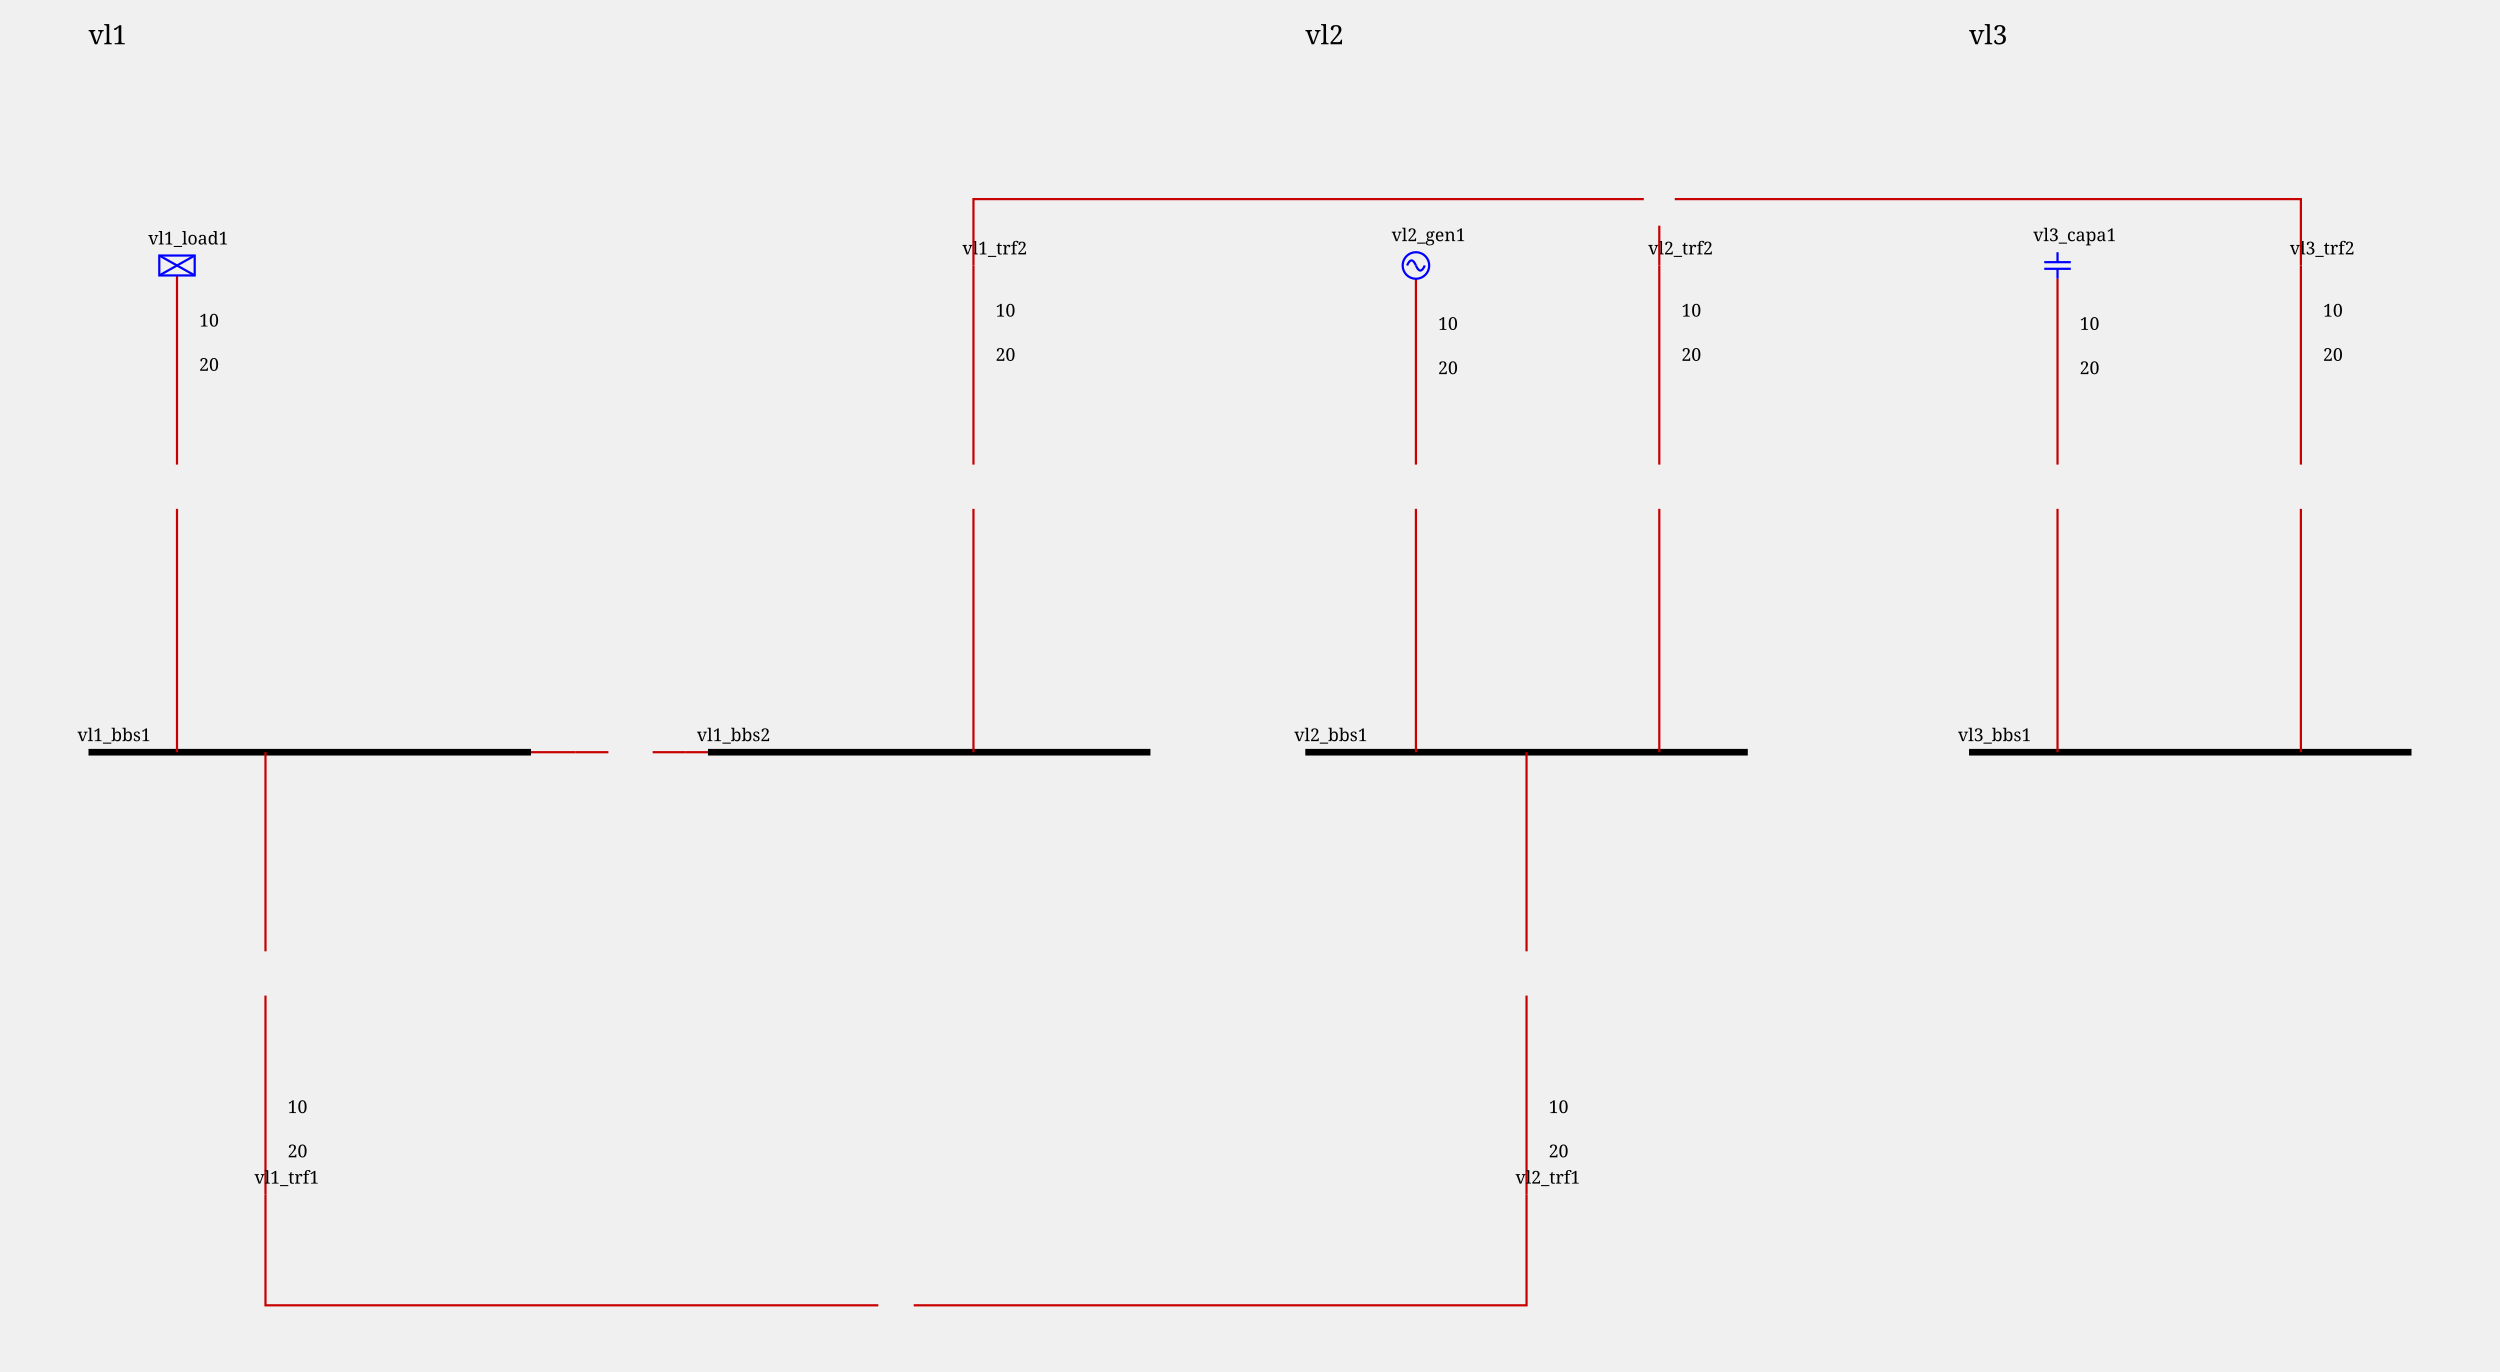
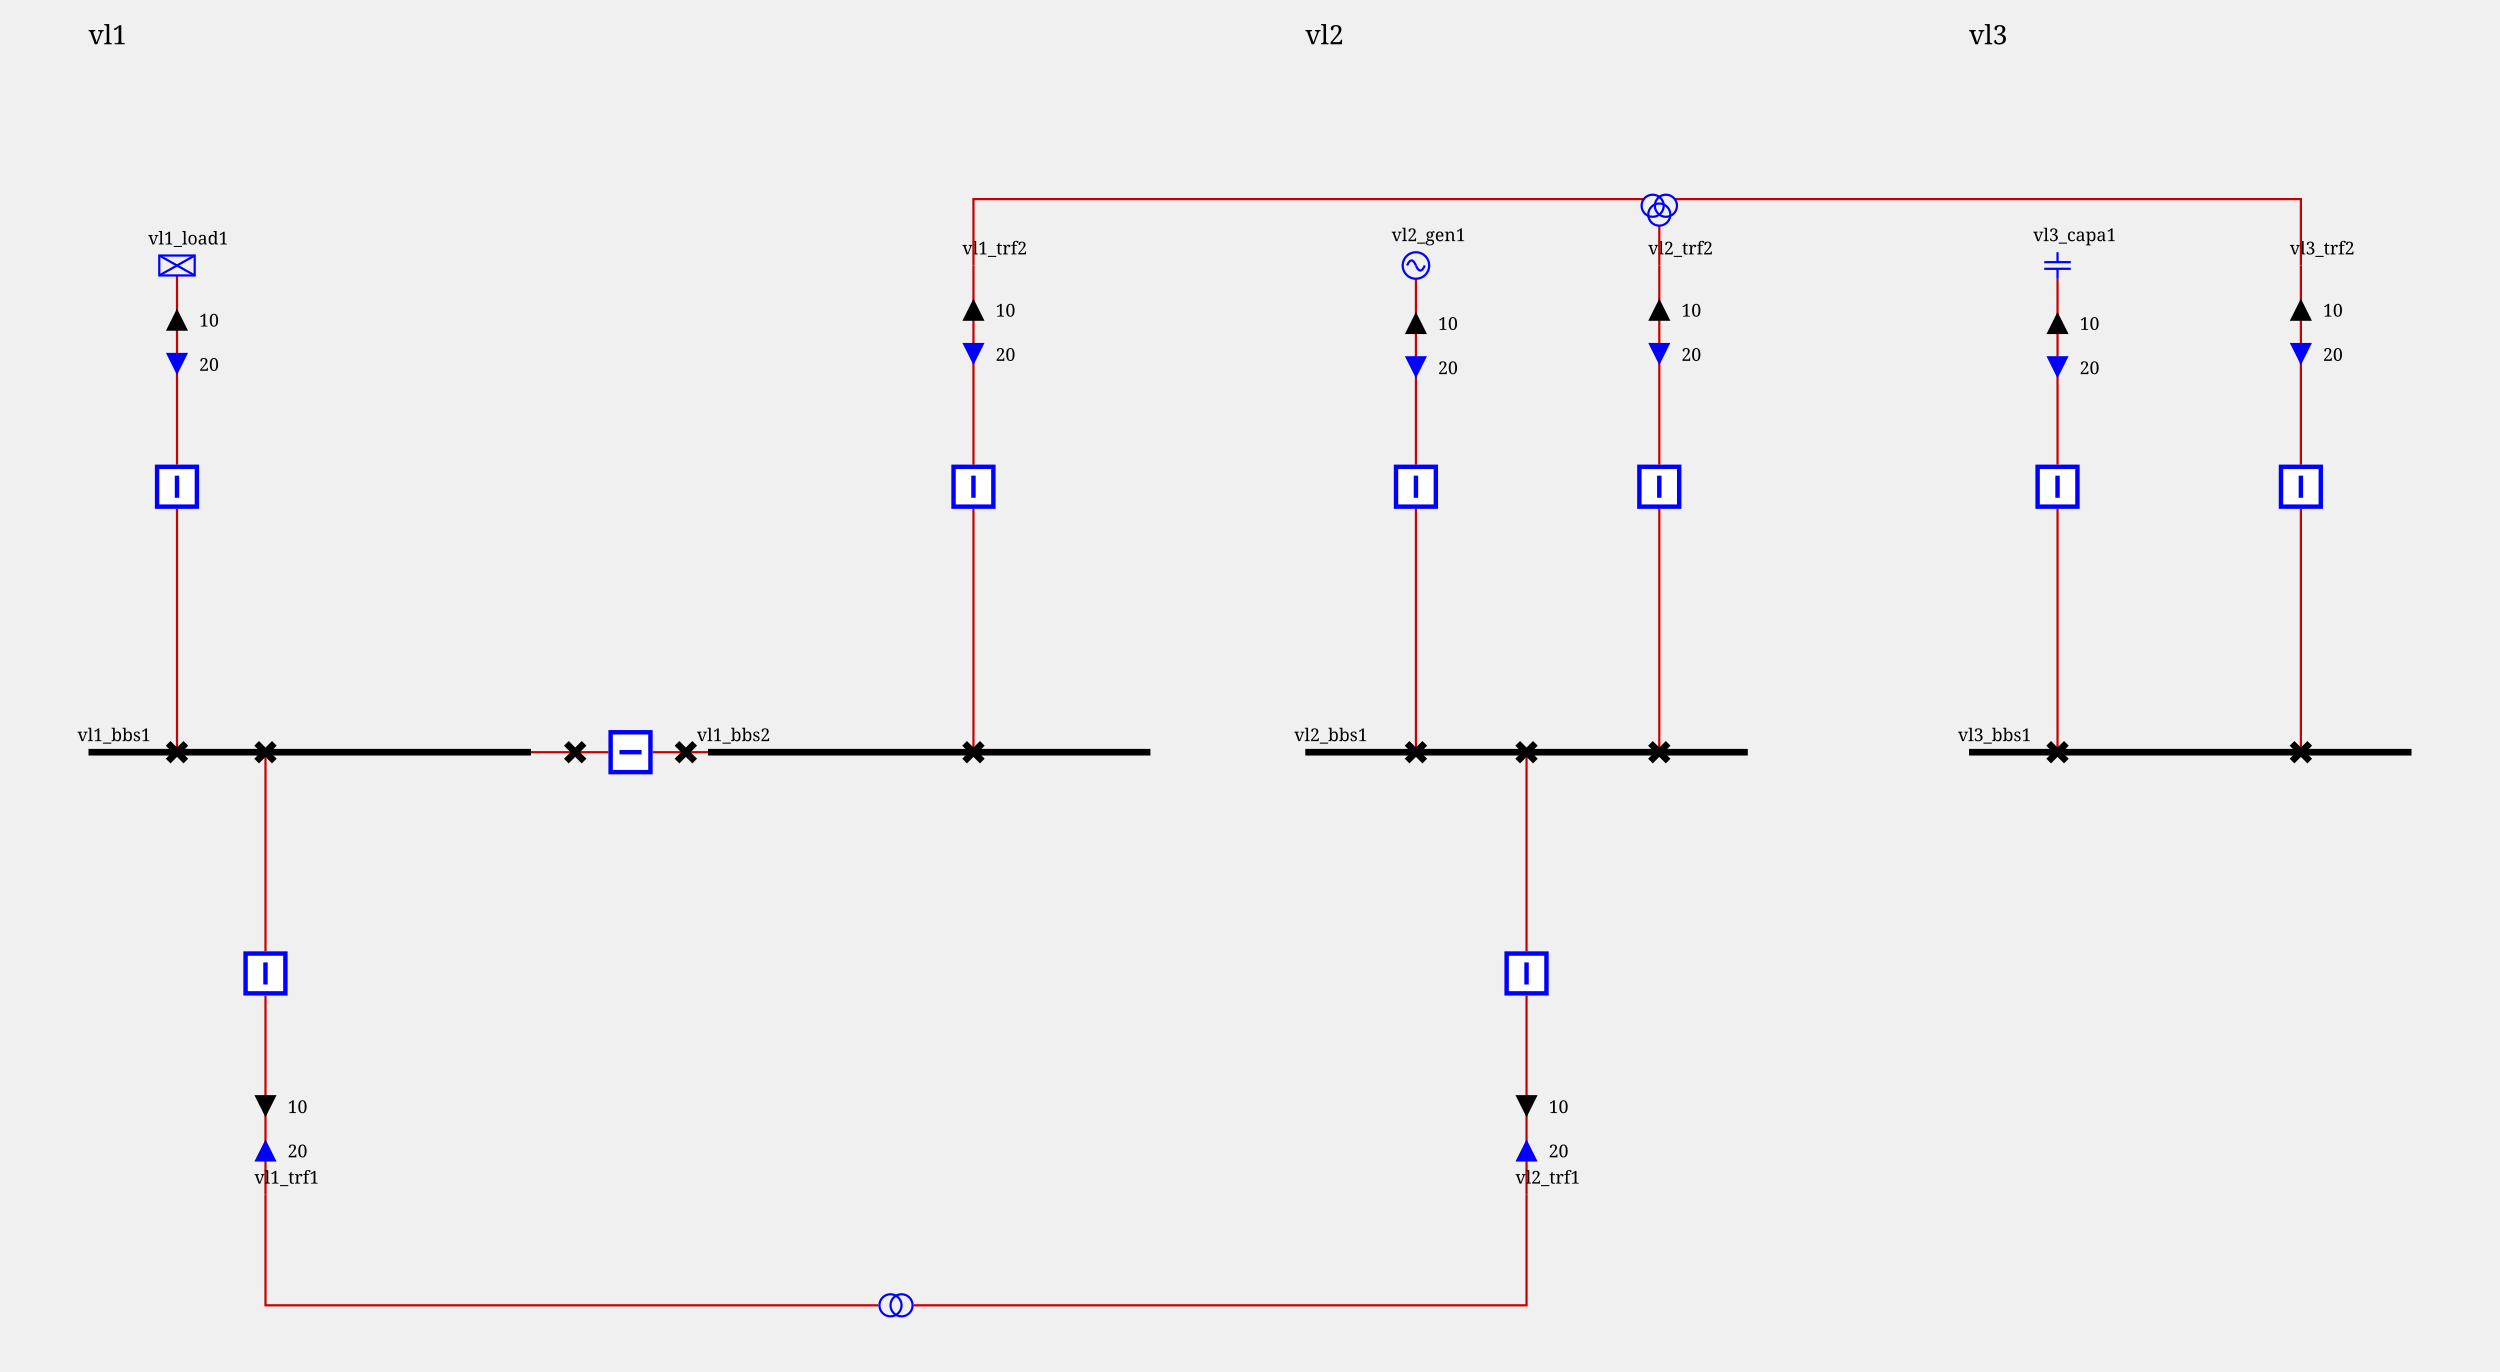
<svg xmlns="http://www.w3.org/2000/svg" height="620.0" viewBox="0 0 1130.0 620.0" width="1130.0">
  <style>/* ----------------------------------------------------------------------- */
/* File: tautologies.css ------------------------------------------------- */
.sld-out .sld-arrow-in {visibility: hidden}
.sld-in .sld-arrow-out {visibility: hidden}
.sld-closed .sld-sw-open {visibility: hidden}
.sld-open .sld-sw-closed {visibility: hidden}
.sld-hidden-node {visibility: hidden}
.sld-top-feeder .sld-label {dominant-baseline: auto}
.sld-bottom-feeder .sld-label {dominant-baseline: hanging}
.sld-active-power .sld-label {dominant-baseline: mathematical}
.sld-reactive-power .sld-label {dominant-baseline: mathematical}
.sld-current .sld-label {dominant-baseline: mathematical}
/* ----------------------------------------------------------------------- */
/* File : components.css ------------------------------------------------- */
/* Stroke black */
.sld-disconnector {stroke-width: 3; stroke: black; fill: none}
/* Stroke blue */
.sld-breaker {stroke-width: 2; stroke: blue; fill:white}
.sld-load-break-switch {stroke: blue; fill: white}
/* Stroke --sld-vl-color with fallback black */
.sld-bus-connection {fill: var(--sld-vl-color, black)}
.sld-cell-shape-flat .sld-bus-connection {visibility: hidden}
.sld-busbar-section {stroke: var(--sld-vl-color, black); stroke-width: 3; fill: none}
/* Stroke --sld-vl-color with fallback red */
.sld-wire {stroke: var(--sld-vl-color, #c80000); fill: none}
.sld-wire.sld-dangling-line {stroke-width: 2px}
.sld-wire.sld-tie-line {stroke-width: 2px}
/* Stroke --sld-vl-color with fallback blue */
.sld-load {stroke: var(--sld-vl-color, blue); fill: none}
.sld-battery {stroke: var(--sld-vl-color, blue); fill: none}
.sld-generator {stroke: var(--sld-vl-color, blue); fill: none}
.sld-two-wt {stroke: var(--sld-vl-color, blue); fill: none}
.sld-three-wt {stroke: var(--sld-vl-color, blue); fill: none}
.sld-winding {stroke: var(--sld-vl-color, blue); fill: none}
.sld-capacitor {stroke: var(--sld-vl-color, blue); fill: none}
.sld-inductor {stroke: var(--sld-vl-color, blue); fill: none}
.sld-pst {stroke: var(--sld-vl-color, blue); fill: none}
.sld-pst-arrow {stroke: black; fill: none}
.sld-svc {stroke: var(--sld-vl-color, blue); fill: none}
.sld-vsc {stroke: var(--sld-vl-color, blue); font-size: 7.43px; fill: none}
.sld-lcc {stroke: var(--sld-vl-color, blue); font-size: 7.43px; fill: none}
.sld-ground {stroke: var(--sld-vl-color, blue); fill: none}
/* Stroke none &amp; fill: --sld-vl-color */
.sld-node-infos {stroke: none; fill: var(--sld-vl-color, black)}
/* Stroke none &amp; fill: black */
.sld-node {stroke: none; fill: black}
.sld-flash {stroke: none; fill: black}
.sld-lock {stroke: none; fill: black}
.sld-unknown {stroke: none; fill: black}
/* Fonts */
.sld-label {stroke: none; fill: black; font: 8px serif}
.sld-bus-legend-info {font: 10px serif}
.sld-graph-label {font: 12px serif}
/* Specific */
.sld-grid {stroke: #003700; stroke-dasharray: 1,10}
.sld-feeder-info.sld-active-power {fill:black}
.sld-feeder-info.sld-reactive-power {fill:blue}
.sld-feeder-info.sld-current {fill:purple}
.sld-frame {fill: var(--sld-background-color, transparent)}
/* Stroke maroon for fictitious switch */
.sld-breaker.sld-fictitious {stroke: maroon}
.sld-disconnector.sld-fictitious {stroke: maroon}
.sld-load-break-switch.sld-fictitious {stroke: maroon}
.sld-busbar-section.sld-fictitious {stroke: var(--sld-vl-color, #c80000); stroke-width: 1}
/* ground disconnector specific */
.sld-ground-disconnection-attach {stroke: var(--sld-vl-color, #c80000); fill: none}
.sld-open .sld-ground-disconnection-ground {stroke: black; fill: none}
.sld-closed .sld-ground-disconnection-ground {stroke: var(--sld-vl-color, #c80000); fill: none}
.sld-ground-disconnection .sld-sw-open {stroke: black; fill: none}
.sld-ground-disconnection .sld-sw-closed {stroke: black; fill: none}
</style>
  <defs>
    <g id="GENERATOR">
      <circle cx="6" cy="6" r="6" />
      <path d="M6,6 A 6 40 0 0 0 2,6" />
      <path d="M6,6 A 6 40 0 0 0 10,6" />
    </g>
    <g id="ARROW_REACTIVE">
-       <g id="idARROW_95_REACTIVE_45_UP">
+       <g id="ARROW_REACTIVE-UP">
        <polygon points="5,0 10,10 0,10" />
      </g>
-       <g id="idARROW_95_REACTIVE_45_DOWN">
+       <g id="ARROW_REACTIVE-DOWN">
        <polygon points="0,0 10,0 5,10" />
      </g>
    </g>
    <g id="LOAD">
      <rect height="9" width="16" />
      <line x1="0" x2="16" y1="0" y2="9" />
      <line x1="16" x2="0" y1="0" y2="9" />
    </g>
    <g id="ARROW_ACTIVE">
-       <g id="idARROW_95_ACTIVE_45_UP">
+       <g id="ARROW_ACTIVE-UP">
        <polygon points="5,0 10,10 0,10" />
      </g>
-       <g id="idARROW_95_ACTIVE_45_DOWN">
+       <g id="ARROW_ACTIVE-DOWN">
        <polygon points="0,0 10,0 5,10" />
      </g>
    </g>
    <g id="DISCONNECTOR">
-       <g id="idDISCONNECTOR_45_CLOSED">
+       <g id="DISCONNECTOR-CLOSED">
        <path d="M0,0 8,8 M8,0 0,8" />
      </g>
-       <g id="idDISCONNECTOR_45_OPEN">
+       <g id="DISCONNECTOR-OPEN">
        <path d="M8,0 0,8" />
      </g>
    </g>
    <g id="CAPACITOR">
      <line x1="6" x2="6" y1="0" y2="4.5" />
      <line x1="0" x2="12" y1="4.5" y2="4.5" />
      <line x1="0" x2="12" y1="7.5" y2="7.5" />
      <line x1="6" x2="6" y1="7.5" y2="12" />
    </g>
    <g id="TWO_WINDINGS_TRANSFORMER">
-       <g id="idTWO_95_WINDINGS_95_TRANSFORMER_45_WINDING1">
+       <g id="TWO_WINDINGS_TRANSFORMER-WINDING1">
        <circle cx="5" cy="10" r="5" />
      </g>
-       <g id="idTWO_95_WINDINGS_95_TRANSFORMER_45_WINDING2">
+       <g id="TWO_WINDINGS_TRANSFORMER-WINDING2">
        <circle cx="5" cy="5" r="5" />
      </g>
    </g>
    <g id="THREE_WINDINGS_TRANSFORMER">
-       <g id="idTHREE_95_WINDINGS_95_TRANSFORMER_45_WINDING1">
+       <g id="THREE_WINDINGS_TRANSFORMER-WINDING1">
        <circle cx="5" cy="15" r="5" />
      </g>
-       <g id="idTHREE_95_WINDINGS_95_TRANSFORMER_45_WINDING2">
+       <g id="THREE_WINDINGS_TRANSFORMER-WINDING2">
        <circle cx="11" cy="15" r="5" />
      </g>
-       <g id="idTHREE_95_WINDINGS_95_TRANSFORMER_45_WINDING3">
+       <g id="THREE_WINDINGS_TRANSFORMER-WINDING3">
        <circle cx="8" cy="19" r="5" />
      </g>
    </g>
    <g id="BREAKER">
-       <g id="idBREAKER_45_CLOSED">
+       <g id="BREAKER-CLOSED">
        <path d="M1,1 V19 H19 V1z M10,5 V15" />
      </g>
-       <g id="idBREAKER_45_OPEN">
+       <g id="BREAKER-OPEN">
        <path d="M1,1 V19 H19 V1z M5,10 H15" />
      </g>
    </g>
  </defs>
  <rect class="sld-frame" height="100%" width="100%" />
  <g>
    <g id="idLABEL_95_VL_95_vl1">
      <text class="sld-graph-label" x="40.0" y="20.0">vl1</text>
    </g>
    <g class="sld-busbar-section" id="idvl1_95_bbs1" transform="translate(40.0,340.0)">
      <line x1="0" x2="200.0" y1="0" y2="0" />
      <text class="sld-label" id="idvl1_95_bbs1_95_NW_95_LABEL" x="-5.0" y="-5.0">vl1_bbs1</text>
    </g>
    <g class="sld-busbar-section" id="idvl1_95_bbs2" transform="translate(320.0,340.0)">
      <line x1="0" x2="200.0" y1="0" y2="0" />
      <text class="sld-label" id="idvl1_95_bbs2_95_NW_95_LABEL" x="-5.0" y="-5.0">vl1_bbs2</text>
    </g>
    <g class="sld-wire" id="_95_vl1_95_vl1_95_bbs1_95_vl1_95_d1">
      <polyline points="240.0,340.0,260.0,340.0" />
    </g>
    <g class="sld-wire" id="_95_vl1_95_vl1_95_d1_95_vl1_95_b1">
      <polyline points="260.0,340.0,275.0,340.0" />
    </g>
    <g class="sld-wire" id="_95_vl1_95_vl1_95_b1_95_vl1_95_d2">
      <polyline points="295.0,340.0,310.0,340.0" />
    </g>
    <g class="sld-wire" id="_95_vl1_95_vl1_95_d2_95_vl1_95_bbs2">
      <polyline points="310.0,340.0,320.0,340.0" />
    </g>
    <g class="sld-wire" id="_95_vl1_95_vl1_95_load1_95_vl1_95_bload1">
      <polyline points="80.0,124.5,80.0,210.0" />
    </g>
    <g class="sld-feeder-info sld-out sld-active-power" id="idvl1_95_load1_95_ARROW_95_ACTIVE" transform="translate(75.0,139.5)">
      <use class="sld-arrow-out" href="#ARROW_ACTIVE-UP" />
      <use class="sld-arrow-in" href="#ARROW_ACTIVE-DOWN" />
      <text class="sld-label" x="15.0" y="5.0">10</text>
    </g>
    <g class="sld-feeder-info sld-in sld-reactive-power" id="idvl1_95_load1_95_ARROW_95_REACTIVE" transform="translate(75.0,159.5)">
      <use class="sld-arrow-out" href="#ARROW_REACTIVE-UP" />
      <use class="sld-arrow-in" href="#ARROW_REACTIVE-DOWN" />
      <text class="sld-label" x="15.0" y="5.0">20</text>
    </g>
    <g class="sld-wire" id="_95_vl1_95_vl1_95_bload1_95_vl1_95_dload1">
      <polyline points="80.0,230.0,80.0,340.0" />
    </g>
    <g class="sld-wire" id="_95_vl1_95_vl1_95_trf1_95_vl1_95_btrf1">
      <polyline points="120.0,540.0,120.0,450.0" />
    </g>
    <g class="sld-feeder-info sld-in sld-reactive-power" id="idvl1_95_trf1_95_ARROW_95_REACTIVE" transform="translate(115.0,515.0)">
      <use class="sld-arrow-out" href="#ARROW_REACTIVE-UP" transform="rotate(180.0,5.0,5.0)" />
      <use class="sld-arrow-in" href="#ARROW_REACTIVE-DOWN" transform="rotate(180.0,5.0,5.0)" />
      <text class="sld-label" x="15.0" y="5.0">20</text>
    </g>
    <g class="sld-feeder-info sld-out sld-active-power" id="idvl1_95_trf1_95_ARROW_95_ACTIVE" transform="translate(115.0,495.0)">
      <use class="sld-arrow-out" href="#ARROW_ACTIVE-UP" transform="rotate(180.0,5.0,5.0)" />
      <use class="sld-arrow-in" href="#ARROW_ACTIVE-DOWN" transform="rotate(180.0,5.0,5.0)" />
      <text class="sld-label" x="15.0" y="5.0">10</text>
    </g>
    <g class="sld-wire" id="_95_vl1_95_vl1_95_btrf1_95_vl1_95_dtrf1">
      <polyline points="120.0,430.0,120.0,340.0" />
    </g>
    <g class="sld-wire" id="_95_vl1_95_vl1_95_trf2_95_one_95_vl1_95_btrf2">
      <polyline points="440.0,120.0,440.0,210.0" />
    </g>
    <g class="sld-feeder-info sld-out sld-active-power" id="idvl1_95_trf2_95_one_95_ARROW_95_ACTIVE" transform="translate(435.0,135.0)">
      <use class="sld-arrow-out" href="#ARROW_ACTIVE-UP" />
      <use class="sld-arrow-in" href="#ARROW_ACTIVE-DOWN" />
      <text class="sld-label" x="15.0" y="5.0">10</text>
    </g>
    <g class="sld-feeder-info sld-in sld-reactive-power" id="idvl1_95_trf2_95_one_95_ARROW_95_REACTIVE" transform="translate(435.0,155.0)">
      <use class="sld-arrow-out" href="#ARROW_REACTIVE-UP" />
      <use class="sld-arrow-in" href="#ARROW_REACTIVE-DOWN" />
      <text class="sld-label" x="15.0" y="5.0">20</text>
    </g>
    <g class="sld-wire" id="_95_vl1_95_vl1_95_btrf2_95_vl1_95_dtrf2">
      <polyline points="440.0,230.0,440.0,340.0" />
    </g>
    <g class="sld-disconnector sld-closed" id="idvl1_95_d1" transform="translate(256.0,336.0)">
      <use class="sld-sw-closed" href="#DISCONNECTOR-CLOSED" />
      <use class="sld-sw-open" href="#DISCONNECTOR-OPEN" />
    </g>
    <g class="sld-breaker sld-closed" id="idvl1_95_b1" transform="translate(275.0,330.0)">
      <use class="sld-sw-closed" href="#BREAKER-CLOSED" transform="rotate(270.0,10.0,10.0)" />
      <use class="sld-sw-open" href="#BREAKER-OPEN" transform="rotate(270.0,10.0,10.0)" />
    </g>
    <g class="sld-disconnector sld-closed" id="idvl1_95_d2" transform="translate(306.0,336.0)">
      <use class="sld-sw-closed" href="#DISCONNECTOR-CLOSED" />
      <use class="sld-sw-open" href="#DISCONNECTOR-OPEN" />
    </g>
    <g class="sld-load" id="idvl1_95_load1" transform="translate(72.0,115.5)">
      <use href="#LOAD" />
      <text class="sld-label" id="idvl1_95_load1_95__95_LABEL" x="-5.0" y="-5.0">vl1_load1</text>
    </g>
    <g class="sld-breaker sld-closed" id="idvl1_95_bload1" transform="translate(70.0,210.0)">
      <use class="sld-sw-closed" href="#BREAKER-CLOSED" />
      <use class="sld-sw-open" href="#BREAKER-OPEN" />
    </g>
    <g class="sld-disconnector sld-closed" id="idvl1_95_dload1" transform="translate(76.0,336.0)">
      <use class="sld-sw-closed" href="#DISCONNECTOR-CLOSED" />
      <use class="sld-sw-open" href="#DISCONNECTOR-OPEN" />
    </g>
    <g id="idvl1_95_trf1" transform="translate(120.0,540.0)">
      <text class="sld-label" id="idvl1_95_trf1_95__95_LABEL" x="-5.0" y="-5.0">vl1_trf1</text>
    </g>
    <g class="sld-breaker sld-closed" id="idvl1_95_btrf1" transform="translate(110.0,430.0)">
      <use class="sld-sw-closed" href="#BREAKER-CLOSED" />
      <use class="sld-sw-open" href="#BREAKER-OPEN" />
    </g>
    <g class="sld-disconnector sld-closed" id="idvl1_95_dtrf1" transform="translate(116.0,336.0)">
      <use class="sld-sw-closed" href="#DISCONNECTOR-CLOSED" />
      <use class="sld-sw-open" href="#DISCONNECTOR-OPEN" />
    </g>
    <g id="idvl1_95_trf2_95_one" transform="translate(440.0,120.0)">
      <text class="sld-label" id="idvl1_95_trf2_95_one_95__95_LABEL" x="-5.0" y="-5.0">vl1_trf2</text>
    </g>
    <g class="sld-breaker sld-closed" id="idvl1_95_btrf2" transform="translate(430.0,210.0)">
      <use class="sld-sw-closed" href="#BREAKER-CLOSED" />
      <use class="sld-sw-open" href="#BREAKER-OPEN" />
    </g>
    <g class="sld-disconnector sld-closed" id="idvl1_95_dtrf2" transform="translate(436.0,336.0)">
      <use class="sld-sw-closed" href="#DISCONNECTOR-CLOSED" />
      <use class="sld-sw-open" href="#DISCONNECTOR-OPEN" />
    </g>
    <g id="idLABEL_95_VL_95_vl2">
      <text class="sld-graph-label" x="590.0" y="20.0">vl2</text>
    </g>
    <g class="sld-busbar-section" id="idvl2_95_bbs1" transform="translate(590.0,340.0)">
      <line x1="0" x2="200.0" y1="0" y2="0" />
      <text class="sld-label" id="idvl2_95_bbs1_95_NW_95_LABEL" x="-5.0" y="-5.0">vl2_bbs1</text>
    </g>
    <g class="sld-wire" id="_95_vl2_95_vl2_95_gen1_95_vl2_95_bgen1">
      <polyline points="640.0,126.0,640.0,210.0" />
    </g>
    <g class="sld-feeder-info sld-out sld-active-power" id="idvl2_95_gen1_95_ARROW_95_ACTIVE" transform="translate(635.0,141.0)">
      <use class="sld-arrow-out" href="#ARROW_ACTIVE-UP" />
      <use class="sld-arrow-in" href="#ARROW_ACTIVE-DOWN" />
      <text class="sld-label" x="15.0" y="5.0">10</text>
    </g>
    <g class="sld-feeder-info sld-in sld-reactive-power" id="idvl2_95_gen1_95_ARROW_95_REACTIVE" transform="translate(635.0,161.0)">
      <use class="sld-arrow-out" href="#ARROW_REACTIVE-UP" />
      <use class="sld-arrow-in" href="#ARROW_REACTIVE-DOWN" />
      <text class="sld-label" x="15.0" y="5.0">20</text>
    </g>
    <g class="sld-wire" id="_95_vl2_95_vl2_95_bgen1_95_vl2_95_dgen1">
      <polyline points="640.0,230.0,640.0,340.0" />
    </g>
    <g class="sld-wire" id="_95_vl2_95_vl2_95_trf1_95_vl2_95_btrf1">
      <polyline points="690.0,540.0,690.0,450.0" />
    </g>
    <g class="sld-feeder-info sld-in sld-reactive-power" id="idvl2_95_trf1_95_ARROW_95_REACTIVE" transform="translate(685.0,515.0)">
      <use class="sld-arrow-out" href="#ARROW_REACTIVE-UP" transform="rotate(180.0,5.0,5.0)" />
      <use class="sld-arrow-in" href="#ARROW_REACTIVE-DOWN" transform="rotate(180.0,5.0,5.0)" />
      <text class="sld-label" x="15.0" y="5.0">20</text>
    </g>
    <g class="sld-feeder-info sld-out sld-active-power" id="idvl2_95_trf1_95_ARROW_95_ACTIVE" transform="translate(685.0,495.0)">
      <use class="sld-arrow-out" href="#ARROW_ACTIVE-UP" transform="rotate(180.0,5.0,5.0)" />
      <use class="sld-arrow-in" href="#ARROW_ACTIVE-DOWN" transform="rotate(180.0,5.0,5.0)" />
      <text class="sld-label" x="15.0" y="5.0">10</text>
    </g>
    <g class="sld-wire" id="_95_vl2_95_vl2_95_btrf1_95_vl2_95_dtrf1">
      <polyline points="690.0,430.0,690.0,340.0" />
    </g>
    <g class="sld-wire" id="_95_vl2_95_vl2_95_trf2_95_one_95_vl2_95_btrf2">
      <polyline points="750.0,120.0,750.0,210.0" />
    </g>
    <g class="sld-feeder-info sld-out sld-active-power" id="idvl2_95_trf2_95_one_95_ARROW_95_ACTIVE" transform="translate(745.0,135.0)">
      <use class="sld-arrow-out" href="#ARROW_ACTIVE-UP" />
      <use class="sld-arrow-in" href="#ARROW_ACTIVE-DOWN" />
      <text class="sld-label" x="15.0" y="5.0">10</text>
    </g>
    <g class="sld-feeder-info sld-in sld-reactive-power" id="idvl2_95_trf2_95_one_95_ARROW_95_REACTIVE" transform="translate(745.0,155.0)">
      <use class="sld-arrow-out" href="#ARROW_REACTIVE-UP" />
      <use class="sld-arrow-in" href="#ARROW_REACTIVE-DOWN" />
      <text class="sld-label" x="15.0" y="5.0">20</text>
    </g>
    <g class="sld-wire" id="_95_vl2_95_vl2_95_btrf2_95_vl2_95_dtrf2">
      <polyline points="750.0,230.0,750.0,340.0" />
    </g>
    <g class="sld-generator" id="idvl2_95_gen1" transform="translate(634.0,114.0)">
      <use href="#GENERATOR" />
      <text class="sld-label" id="idvl2_95_gen1_95__95_LABEL" x="-5.0" y="-5.0">vl2_gen1</text>
    </g>
    <g class="sld-breaker sld-closed" id="idvl2_95_bgen1" transform="translate(630.0,210.0)">
      <use class="sld-sw-closed" href="#BREAKER-CLOSED" />
      <use class="sld-sw-open" href="#BREAKER-OPEN" />
    </g>
    <g class="sld-disconnector sld-closed" id="idvl2_95_dgen1" transform="translate(636.0,336.0)">
      <use class="sld-sw-closed" href="#DISCONNECTOR-CLOSED" />
      <use class="sld-sw-open" href="#DISCONNECTOR-OPEN" />
    </g>
    <g id="idvl2_95_trf1" transform="translate(690.0,540.0)">
      <text class="sld-label" id="idvl2_95_trf1_95__95_LABEL" x="-5.0" y="-5.0">vl2_trf1</text>
    </g>
    <g class="sld-breaker sld-closed" id="idvl2_95_btrf1" transform="translate(680.0,430.0)">
      <use class="sld-sw-closed" href="#BREAKER-CLOSED" />
      <use class="sld-sw-open" href="#BREAKER-OPEN" />
    </g>
    <g class="sld-disconnector sld-closed" id="idvl2_95_dtrf1" transform="translate(686.0,336.0)">
      <use class="sld-sw-closed" href="#DISCONNECTOR-CLOSED" />
      <use class="sld-sw-open" href="#DISCONNECTOR-OPEN" />
    </g>
    <g id="idvl2_95_trf2_95_one" transform="translate(750.0,120.0)">
      <text class="sld-label" id="idvl2_95_trf2_95_one_95__95_LABEL" x="-5.0" y="-5.0">vl2_trf2</text>
    </g>
    <g class="sld-breaker sld-closed" id="idvl2_95_btrf2" transform="translate(740.0,210.0)">
      <use class="sld-sw-closed" href="#BREAKER-CLOSED" />
      <use class="sld-sw-open" href="#BREAKER-OPEN" />
    </g>
    <g class="sld-disconnector sld-closed" id="idvl2_95_dtrf2" transform="translate(746.0,336.0)">
      <use class="sld-sw-closed" href="#DISCONNECTOR-CLOSED" />
      <use class="sld-sw-open" href="#DISCONNECTOR-OPEN" />
    </g>
    <g id="idLABEL_95_VL_95_vl3">
      <text class="sld-graph-label" x="890.0" y="20.0">vl3</text>
    </g>
    <g class="sld-busbar-section" id="idvl3_95_bbs1" transform="translate(890.0,340.0)">
      <line x1="0" x2="200.0" y1="0" y2="0" />
      <text class="sld-label" id="idvl3_95_bbs1_95_NW_95_LABEL" x="-5.0" y="-5.0">vl3_bbs1</text>
    </g>
    <g class="sld-wire" id="_95_vl3_95_vl3_95_capa1_95_vl3_95_bcapa1">
      <polyline points="930.0,126.0,930.0,210.0" />
    </g>
    <g class="sld-feeder-info sld-out sld-active-power" id="idvl3_95_capa1_95_ARROW_95_ACTIVE" transform="translate(925.0,141.0)">
      <use class="sld-arrow-out" href="#ARROW_ACTIVE-UP" />
      <use class="sld-arrow-in" href="#ARROW_ACTIVE-DOWN" />
      <text class="sld-label" x="15.0" y="5.0">10</text>
    </g>
    <g class="sld-feeder-info sld-in sld-reactive-power" id="idvl3_95_capa1_95_ARROW_95_REACTIVE" transform="translate(925.0,161.0)">
      <use class="sld-arrow-out" href="#ARROW_REACTIVE-UP" />
      <use class="sld-arrow-in" href="#ARROW_REACTIVE-DOWN" />
      <text class="sld-label" x="15.0" y="5.0">20</text>
    </g>
    <g class="sld-wire" id="_95_vl3_95_vl3_95_bcapa1_95_vl3_95_dcapa1">
      <polyline points="930.0,230.0,930.0,340.0" />
    </g>
    <g class="sld-wire" id="_95_vl3_95_vl3_95_trf2_95_one_95_vl3_95_btrf2">
      <polyline points="1040.0,120.0,1040.0,210.0" />
    </g>
    <g class="sld-feeder-info sld-out sld-active-power" id="idvl3_95_trf2_95_one_95_ARROW_95_ACTIVE" transform="translate(1035.0,135.0)">
      <use class="sld-arrow-out" href="#ARROW_ACTIVE-UP" />
      <use class="sld-arrow-in" href="#ARROW_ACTIVE-DOWN" />
      <text class="sld-label" x="15.0" y="5.0">10</text>
    </g>
    <g class="sld-feeder-info sld-in sld-reactive-power" id="idvl3_95_trf2_95_one_95_ARROW_95_REACTIVE" transform="translate(1035.0,155.0)">
      <use class="sld-arrow-out" href="#ARROW_REACTIVE-UP" />
      <use class="sld-arrow-in" href="#ARROW_REACTIVE-DOWN" />
      <text class="sld-label" x="15.0" y="5.0">20</text>
    </g>
    <g class="sld-wire" id="_95_vl3_95_vl3_95_btrf2_95_vl3_95_dtrf2">
      <polyline points="1040.0,230.0,1040.0,340.0" />
    </g>
    <g class="sld-capacitor" id="idvl3_95_capa1" transform="translate(924.0,114.0)">
      <use href="#CAPACITOR" />
      <text class="sld-label" id="idvl3_95_capa1_95__95_LABEL" x="-5.0" y="-5.0">vl3_capa1</text>
    </g>
    <g class="sld-breaker sld-closed" id="idvl3_95_bcapa1" transform="translate(920.0,210.0)">
      <use class="sld-sw-closed" href="#BREAKER-CLOSED" />
      <use class="sld-sw-open" href="#BREAKER-OPEN" />
    </g>
    <g class="sld-disconnector sld-closed" id="idvl3_95_dcapa1" transform="translate(926.0,336.0)">
      <use class="sld-sw-closed" href="#DISCONNECTOR-CLOSED" />
      <use class="sld-sw-open" href="#DISCONNECTOR-OPEN" />
    </g>
    <g id="idvl3_95_trf2_95_one" transform="translate(1040.0,120.0)">
      <text class="sld-label" id="idvl3_95_trf2_95_one_95__95_LABEL" x="-5.0" y="-5.0">vl3_trf2</text>
    </g>
    <g class="sld-breaker sld-closed" id="idvl3_95_btrf2" transform="translate(1030.0,210.0)">
      <use class="sld-sw-closed" href="#BREAKER-CLOSED" />
      <use class="sld-sw-open" href="#BREAKER-OPEN" />
    </g>
    <g class="sld-disconnector sld-closed" id="idvl3_95_dtrf2" transform="translate(1036.0,336.0)">
      <use class="sld-sw-closed" href="#DISCONNECTOR-CLOSED" />
      <use class="sld-sw-open" href="#DISCONNECTOR-OPEN" />
    </g>
    <g class="sld-wire" id="idEDGE_95_vl1_95_trf1">
      <polyline points="120.0,540.0,120.0,590.0,397.0,590.0" />
    </g>
    <g class="sld-wire" id="idEDGE_95_vl2_95_trf1">
      <polyline points="690.0,540.0,690.0,590.0,413.0,590.0" />
    </g>
    <g class="sld-wire" id="idEDGE_95_vl1_95_trf2_95_one">
      <polyline points="440.0,120.0,440.0,90.0,743.0,90.0" />
    </g>
    <g class="sld-wire" id="idEDGE_95_vl2_95_trf2_95_one">
      <polyline points="750.0,120.0,750.0,102.0" />
    </g>
    <g class="sld-wire" id="idEDGE_95_vl3_95_trf2_95_one">
      <polyline points="1040.0,120.0,1040.0,90.0,757.0,90.0" />
    </g>
    <g class="sld-two-wt sld-fictitious" id="idvl1_95_trf1" transform="translate(400.0,582.5)">
      <use class="sld-winding" href="#TWO_WINDINGS_TRANSFORMER-WINDING1" transform="rotate(270.0,5.0,7.5)" />
      <use class="sld-winding" href="#TWO_WINDINGS_TRANSFORMER-WINDING2" transform="rotate(270.0,5.0,7.5)" />
    </g>
    <g class="sld-three-wt sld-fictitious" id="idvl1_95_trf2" transform="translate(742.0,78.0)">
      <use class="sld-winding" href="#THREE_WINDINGS_TRANSFORMER-WINDING1" />
      <use class="sld-winding" href="#THREE_WINDINGS_TRANSFORMER-WINDING2" />
      <use class="sld-winding" href="#THREE_WINDINGS_TRANSFORMER-WINDING3" />
    </g>
  </g>
</svg>
